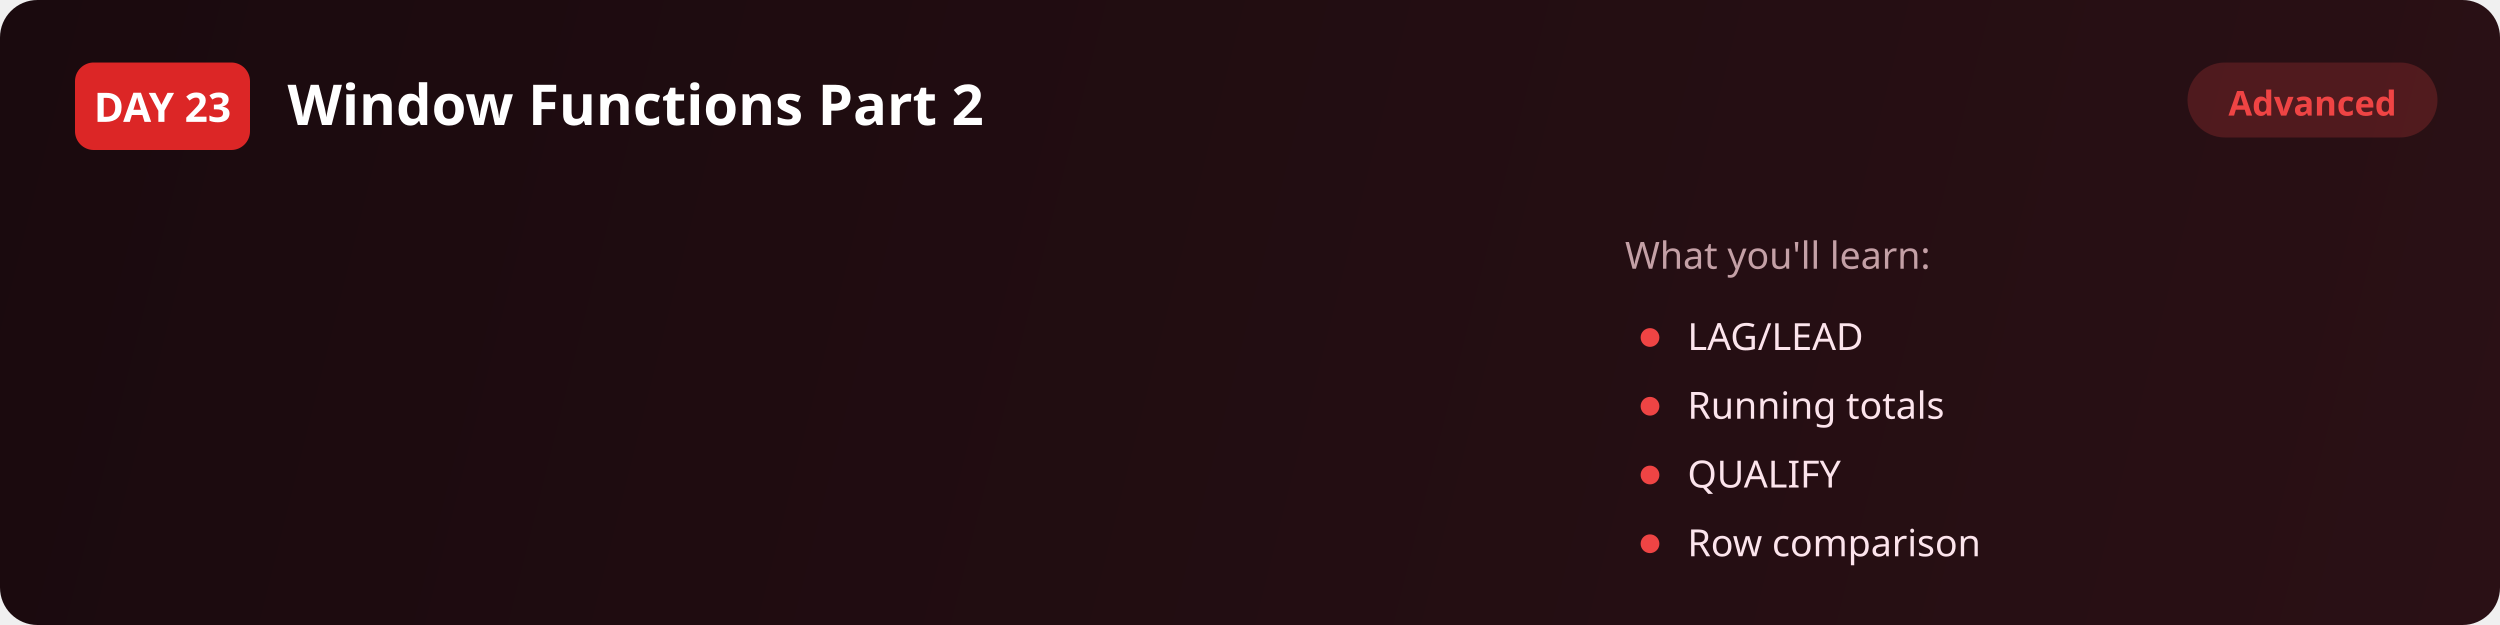
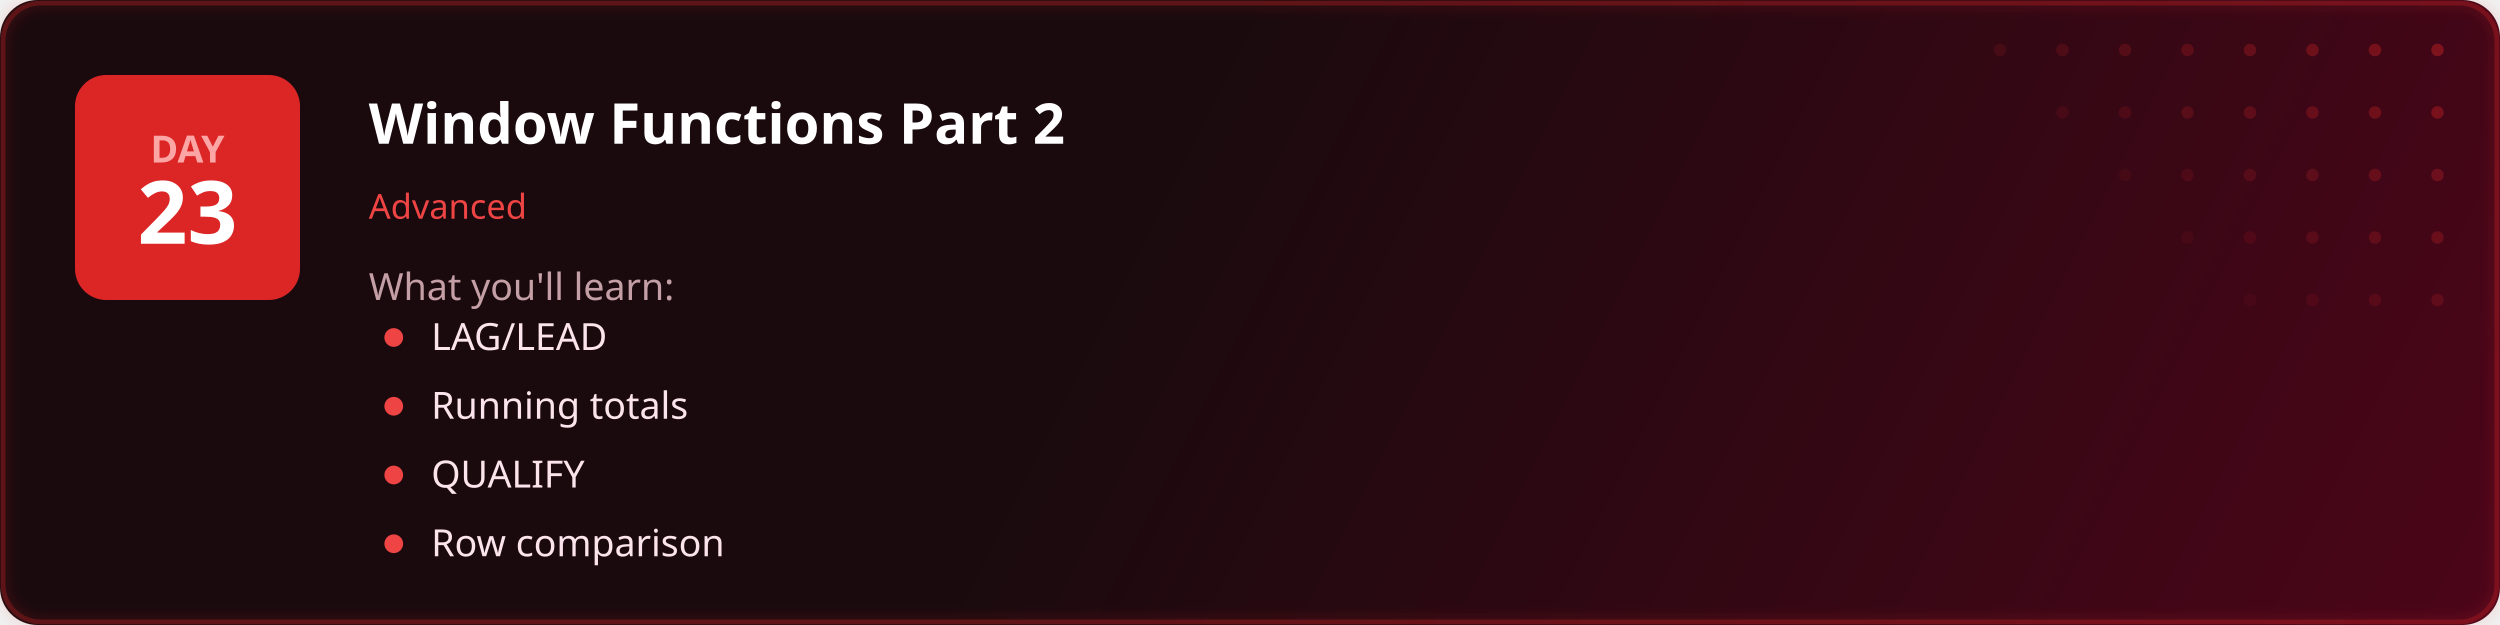
<svg xmlns="http://www.w3.org/2000/svg" viewBox="0 0 800 200" fill="none">
  <defs>
-     <linearGradient id="bg" x1="0" y1="0" x2="800" y2="200" gradientUnits="userSpaceOnUse">
+     <linearGradient id="fbg" x1="400" y1="0" x2="800" y2="200" gradientUnits="userSpaceOnUse">
      <stop offset="0%" stop-color="#1a0a0e" />
-       <stop offset="100%" stop-color="#2a1015" />
+       <stop offset="100%" stop-color="#4c0519" />
    </linearGradient>
+     <filter id="glow">
+       <feGaussianBlur stdDeviation="2" result="blur" />
+       <feMerge>
+         <feMergeNode in="blur" />
+         <feMergeNode in="SourceGraphic" />
+       </feMerge>
+     </filter>
  </defs>
-   <rect width="800" height="200" rx="12" fill="url(#bg)" />
-   <rect x="24" y="20" width="56" height="28" rx="6" fill="#dc2626" />
-   <text x="52" y="39" font-family="Segoe UI, system-ui, sans-serif" font-size="13" font-weight="700" fill="#ffffff" text-anchor="middle">DAY 23</text>
-   <text x="92" y="40" font-family="Segoe UI, system-ui, sans-serif" font-size="18" font-weight="700" fill="#ffffff">Window Functions Part 2</text>
-   <text x="520" y="86" font-family="Segoe UI, system-ui, sans-serif" font-size="12" fill="#c4a0a6">What you'll learn:</text>
-   <circle cx="528" cy="108" r="3" fill="#ef4444" />
-   <text x="540" y="112" font-family="Segoe UI, system-ui, sans-serif" font-size="12" fill="#fce4ec">LAG/LEAD</text>
-   <circle cx="528" cy="130" r="3" fill="#ef4444" />
-   <text x="540" y="134" font-family="Segoe UI, system-ui, sans-serif" font-size="12" fill="#fce4ec">Running totals</text>
-   <circle cx="528" cy="152" r="3" fill="#ef4444" />
-   <text x="540" y="156" font-family="Segoe UI, system-ui, sans-serif" font-size="12" fill="#fce4ec">QUALIFY</text>
-   <circle cx="528" cy="174" r="3" fill="#ef4444" />
-   <text x="540" y="178" font-family="Segoe UI, system-ui, sans-serif" font-size="12" fill="#fce4ec">Row comparison</text>
-   <rect x="700" y="20" width="80" height="24" rx="12" fill="#ef4444" opacity="0.2" />
-   <text x="740" y="37" font-family="Segoe UI, system-ui, sans-serif" font-size="11" font-weight="600" fill="#ef4444" text-anchor="middle">Advanced</text>
+   <rect width="800" height="200" rx="12" fill="url(#fbg)" />
+   <rect x="1" y="1" width="798" height="198" rx="12" fill="none" stroke="#dc2626" stroke-width="1.5" opacity="0.35" filter="url(#glow)" />
+   <circle cx="640" cy="16" r="2" fill="#dc2626" opacity="0.12" />
+   <circle cx="660" cy="16" r="2" fill="#dc2626" opacity="0.15" />
+   <circle cx="680" cy="16" r="2" fill="#dc2626" opacity="0.18" />
+   <circle cx="700" cy="16" r="2" fill="#dc2626" opacity="0.22" />
+   <circle cx="720" cy="16" r="2" fill="#dc2626" opacity="0.26" />
+   <circle cx="740" cy="16" r="2" fill="#dc2626" opacity="0.3" />
+   <circle cx="760" cy="16" r="2" fill="#dc2626" opacity="0.35" />
+   <circle cx="780" cy="16" r="2" fill="#dc2626" opacity="0.4" />
+   <circle cx="660" cy="36" r="2" fill="#dc2626" opacity="0.1" />
+   <circle cx="680" cy="36" r="2" fill="#dc2626" opacity="0.14" />
+   <circle cx="700" cy="36" r="2" fill="#dc2626" opacity="0.18" />
+   <circle cx="720" cy="36" r="2" fill="#dc2626" opacity="0.22" />
+   <circle cx="740" cy="36" r="2" fill="#dc2626" opacity="0.26" />
+   <circle cx="760" cy="36" r="2" fill="#dc2626" opacity="0.3" />
+   <circle cx="780" cy="36" r="2" fill="#dc2626" opacity="0.35" />
+   <circle cx="680" cy="56" r="2" fill="#dc2626" opacity="0.08" />
+   <circle cx="700" cy="56" r="2" fill="#dc2626" opacity="0.12" />
+   <circle cx="720" cy="56" r="2" fill="#dc2626" opacity="0.16" />
+   <circle cx="740" cy="56" r="2" fill="#dc2626" opacity="0.2" />
+   <circle cx="760" cy="56" r="2" fill="#dc2626" opacity="0.24" />
+   <circle cx="780" cy="56" r="2" fill="#dc2626" opacity="0.28" />
+   <circle cx="700" cy="76" r="2" fill="#dc2626" opacity="0.08" />
+   <circle cx="720" cy="76" r="2" fill="#dc2626" opacity="0.12" />
+   <circle cx="740" cy="76" r="2" fill="#dc2626" opacity="0.16" />
+   <circle cx="760" cy="76" r="2" fill="#dc2626" opacity="0.2" />
+   <circle cx="780" cy="76" r="2" fill="#dc2626" opacity="0.24" />
+   <circle cx="720" cy="96" r="2" fill="#dc2626" opacity="0.06" />
+   <circle cx="740" cy="96" r="2" fill="#dc2626" opacity="0.1" />
+   <circle cx="760" cy="96" r="2" fill="#dc2626" opacity="0.14" />
+   <circle cx="780" cy="96" r="2" fill="#dc2626" opacity="0.18" />
+   <rect x="24" y="24" width="72" height="72" rx="10" fill="#dc2626" />
+   <text x="60" y="52" font-family="Segoe UI, system-ui, sans-serif" font-size="12" font-weight="600" fill="#fca5a5" text-anchor="middle">DAY</text>
+   <text x="60" y="78" font-family="Segoe UI, system-ui, sans-serif" font-size="28" font-weight="800" fill="#ffffff" text-anchor="middle">23</text>
+   <text x="118" y="46" font-family="Segoe UI, system-ui, sans-serif" font-size="18" font-weight="700" fill="#ffffff">Window Functions Part 2</text>
+   <text x="118" y="70" font-family="Segoe UI, system-ui, sans-serif" font-size="11" fill="#ef4444">Advanced</text>
+   <text x="118" y="96" font-family="Segoe UI, system-ui, sans-serif" font-size="12" fill="#c4a0a6">What you'll learn:</text>
+   <circle cx="126" cy="108" r="3" fill="#ef4444" />
+   <text x="138" y="112" font-family="Segoe UI, system-ui, sans-serif" font-size="12" fill="#fce4ec">LAG/LEAD</text>
+   <circle cx="126" cy="130" r="3" fill="#ef4444" />
+   <text x="138" y="134" font-family="Segoe UI, system-ui, sans-serif" font-size="12" fill="#fce4ec">Running totals</text>
+   <circle cx="126" cy="152" r="3" fill="#ef4444" />
+   <text x="138" y="156" font-family="Segoe UI, system-ui, sans-serif" font-size="12" fill="#fce4ec">QUALIFY</text>
+   <circle cx="126" cy="174" r="3" fill="#ef4444" />
+   <text x="138" y="178" font-family="Segoe UI, system-ui, sans-serif" font-size="12" fill="#fce4ec">Row comparison</text>
</svg>
